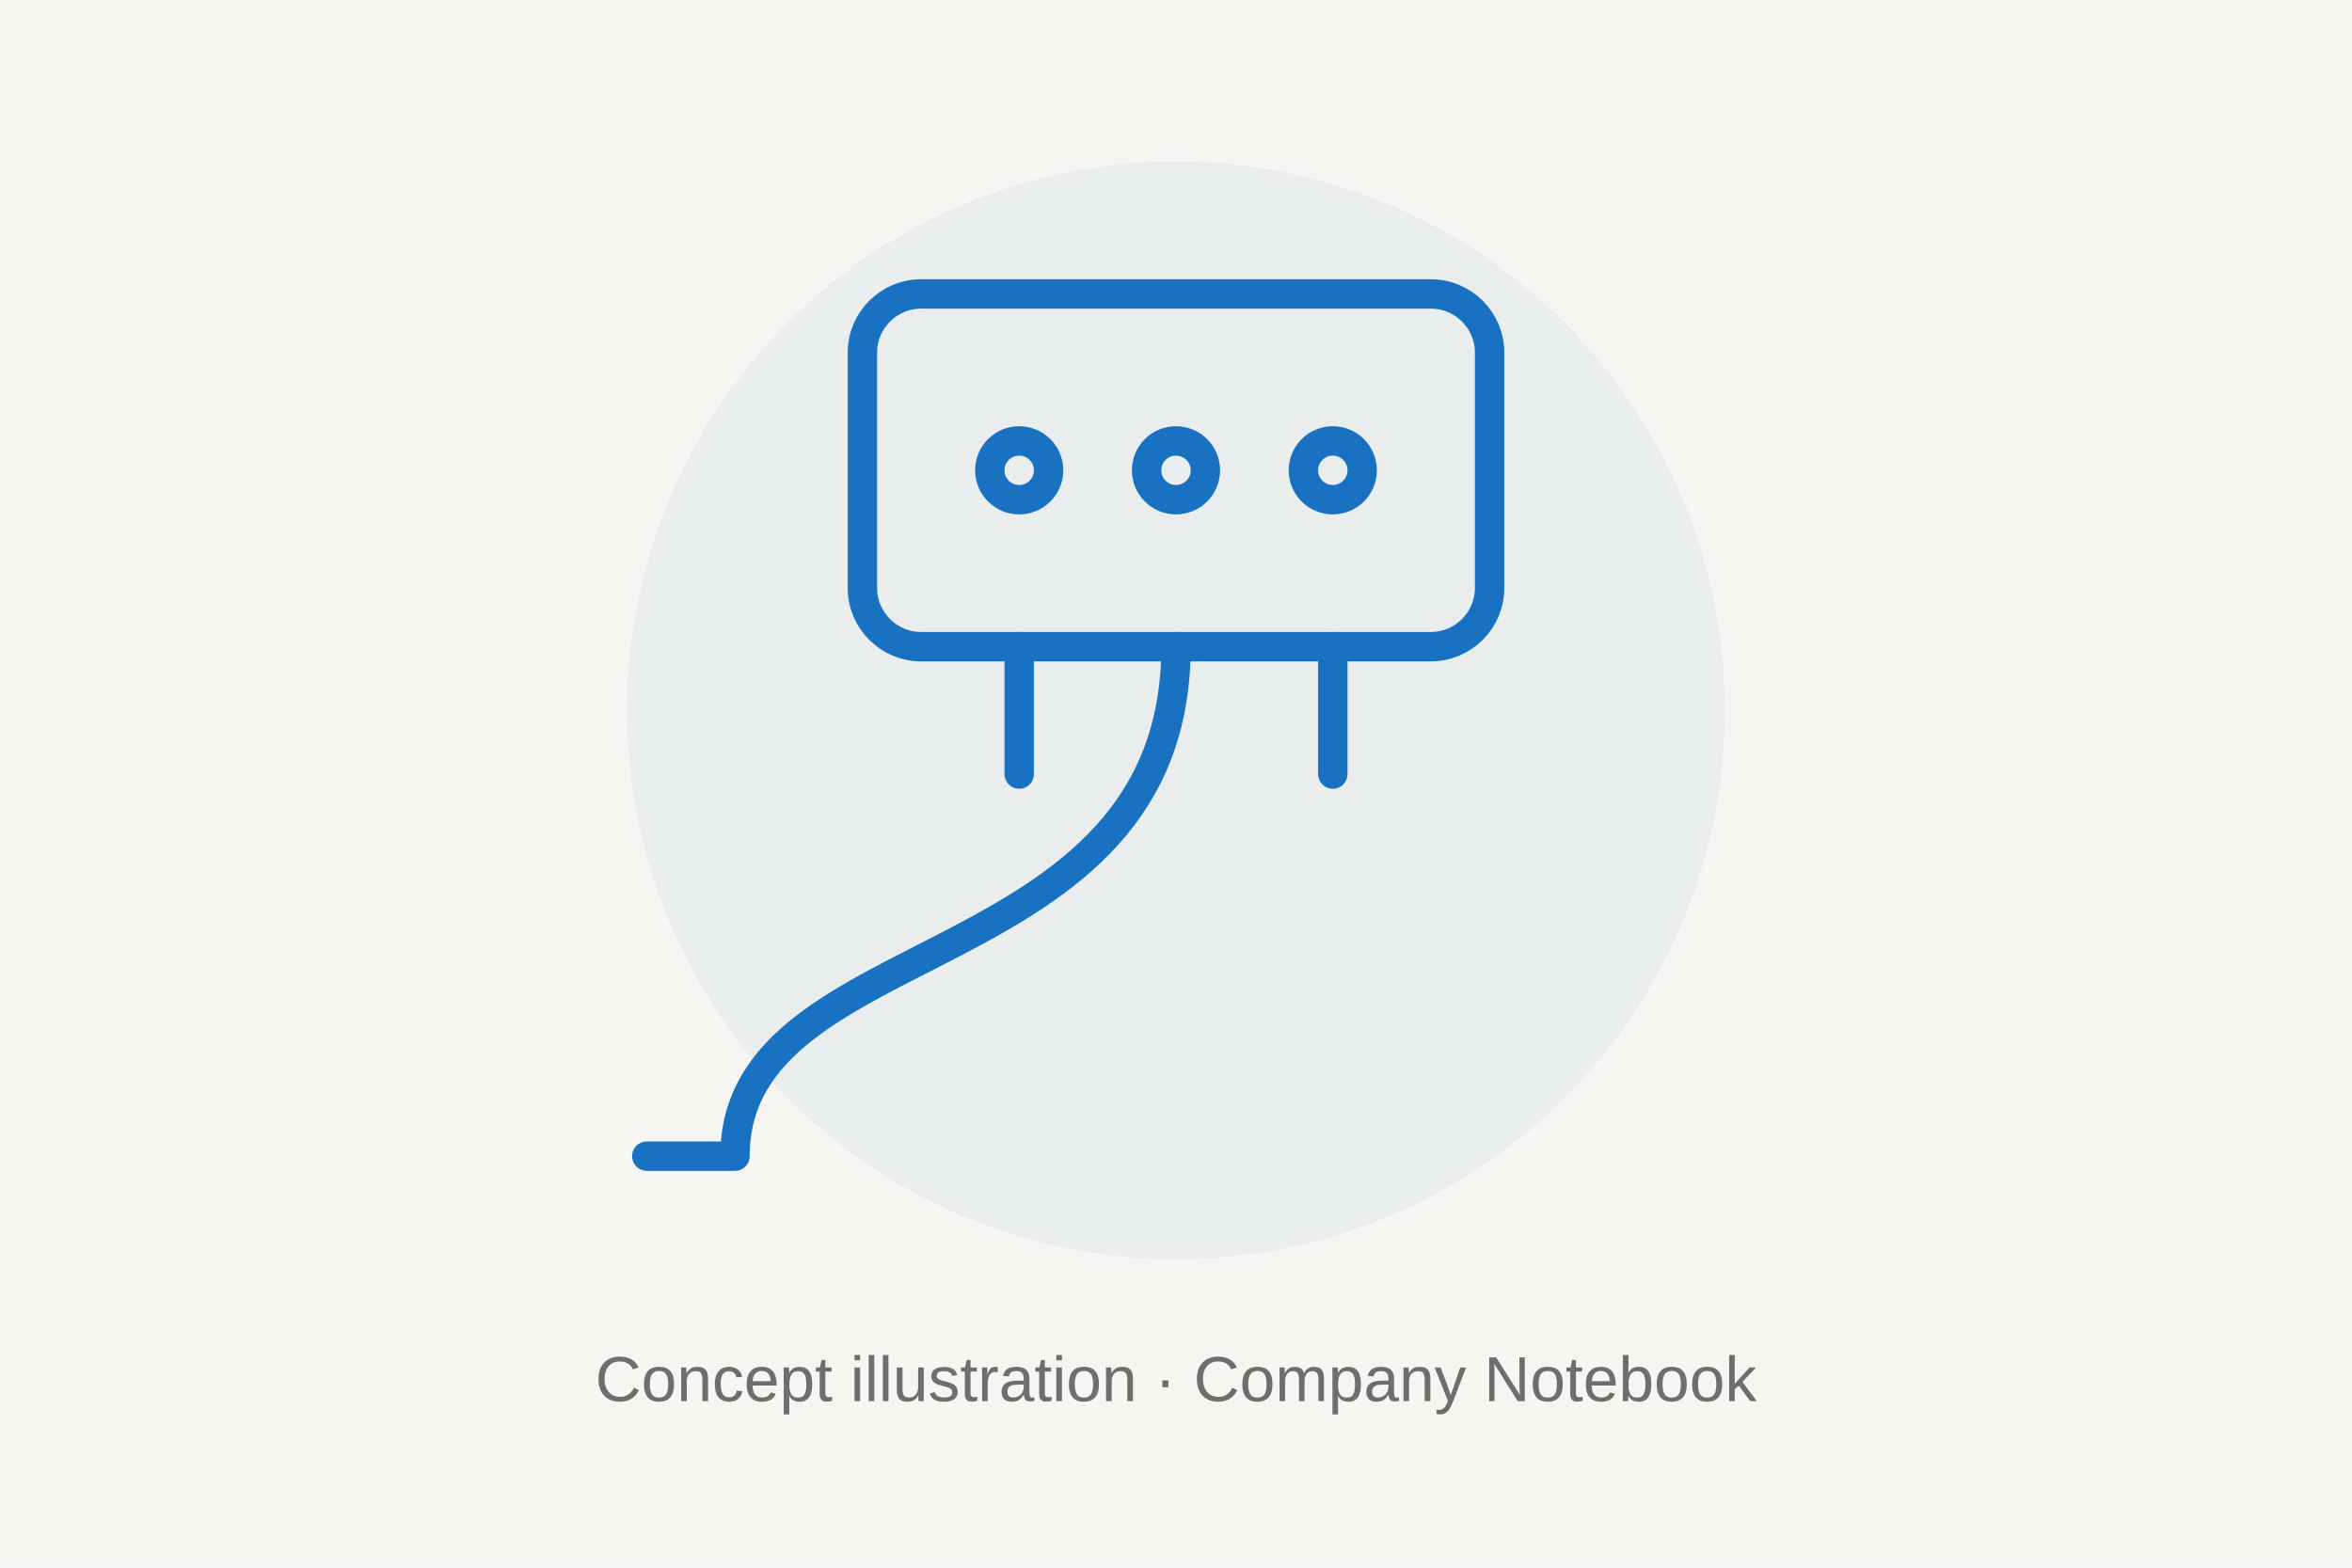
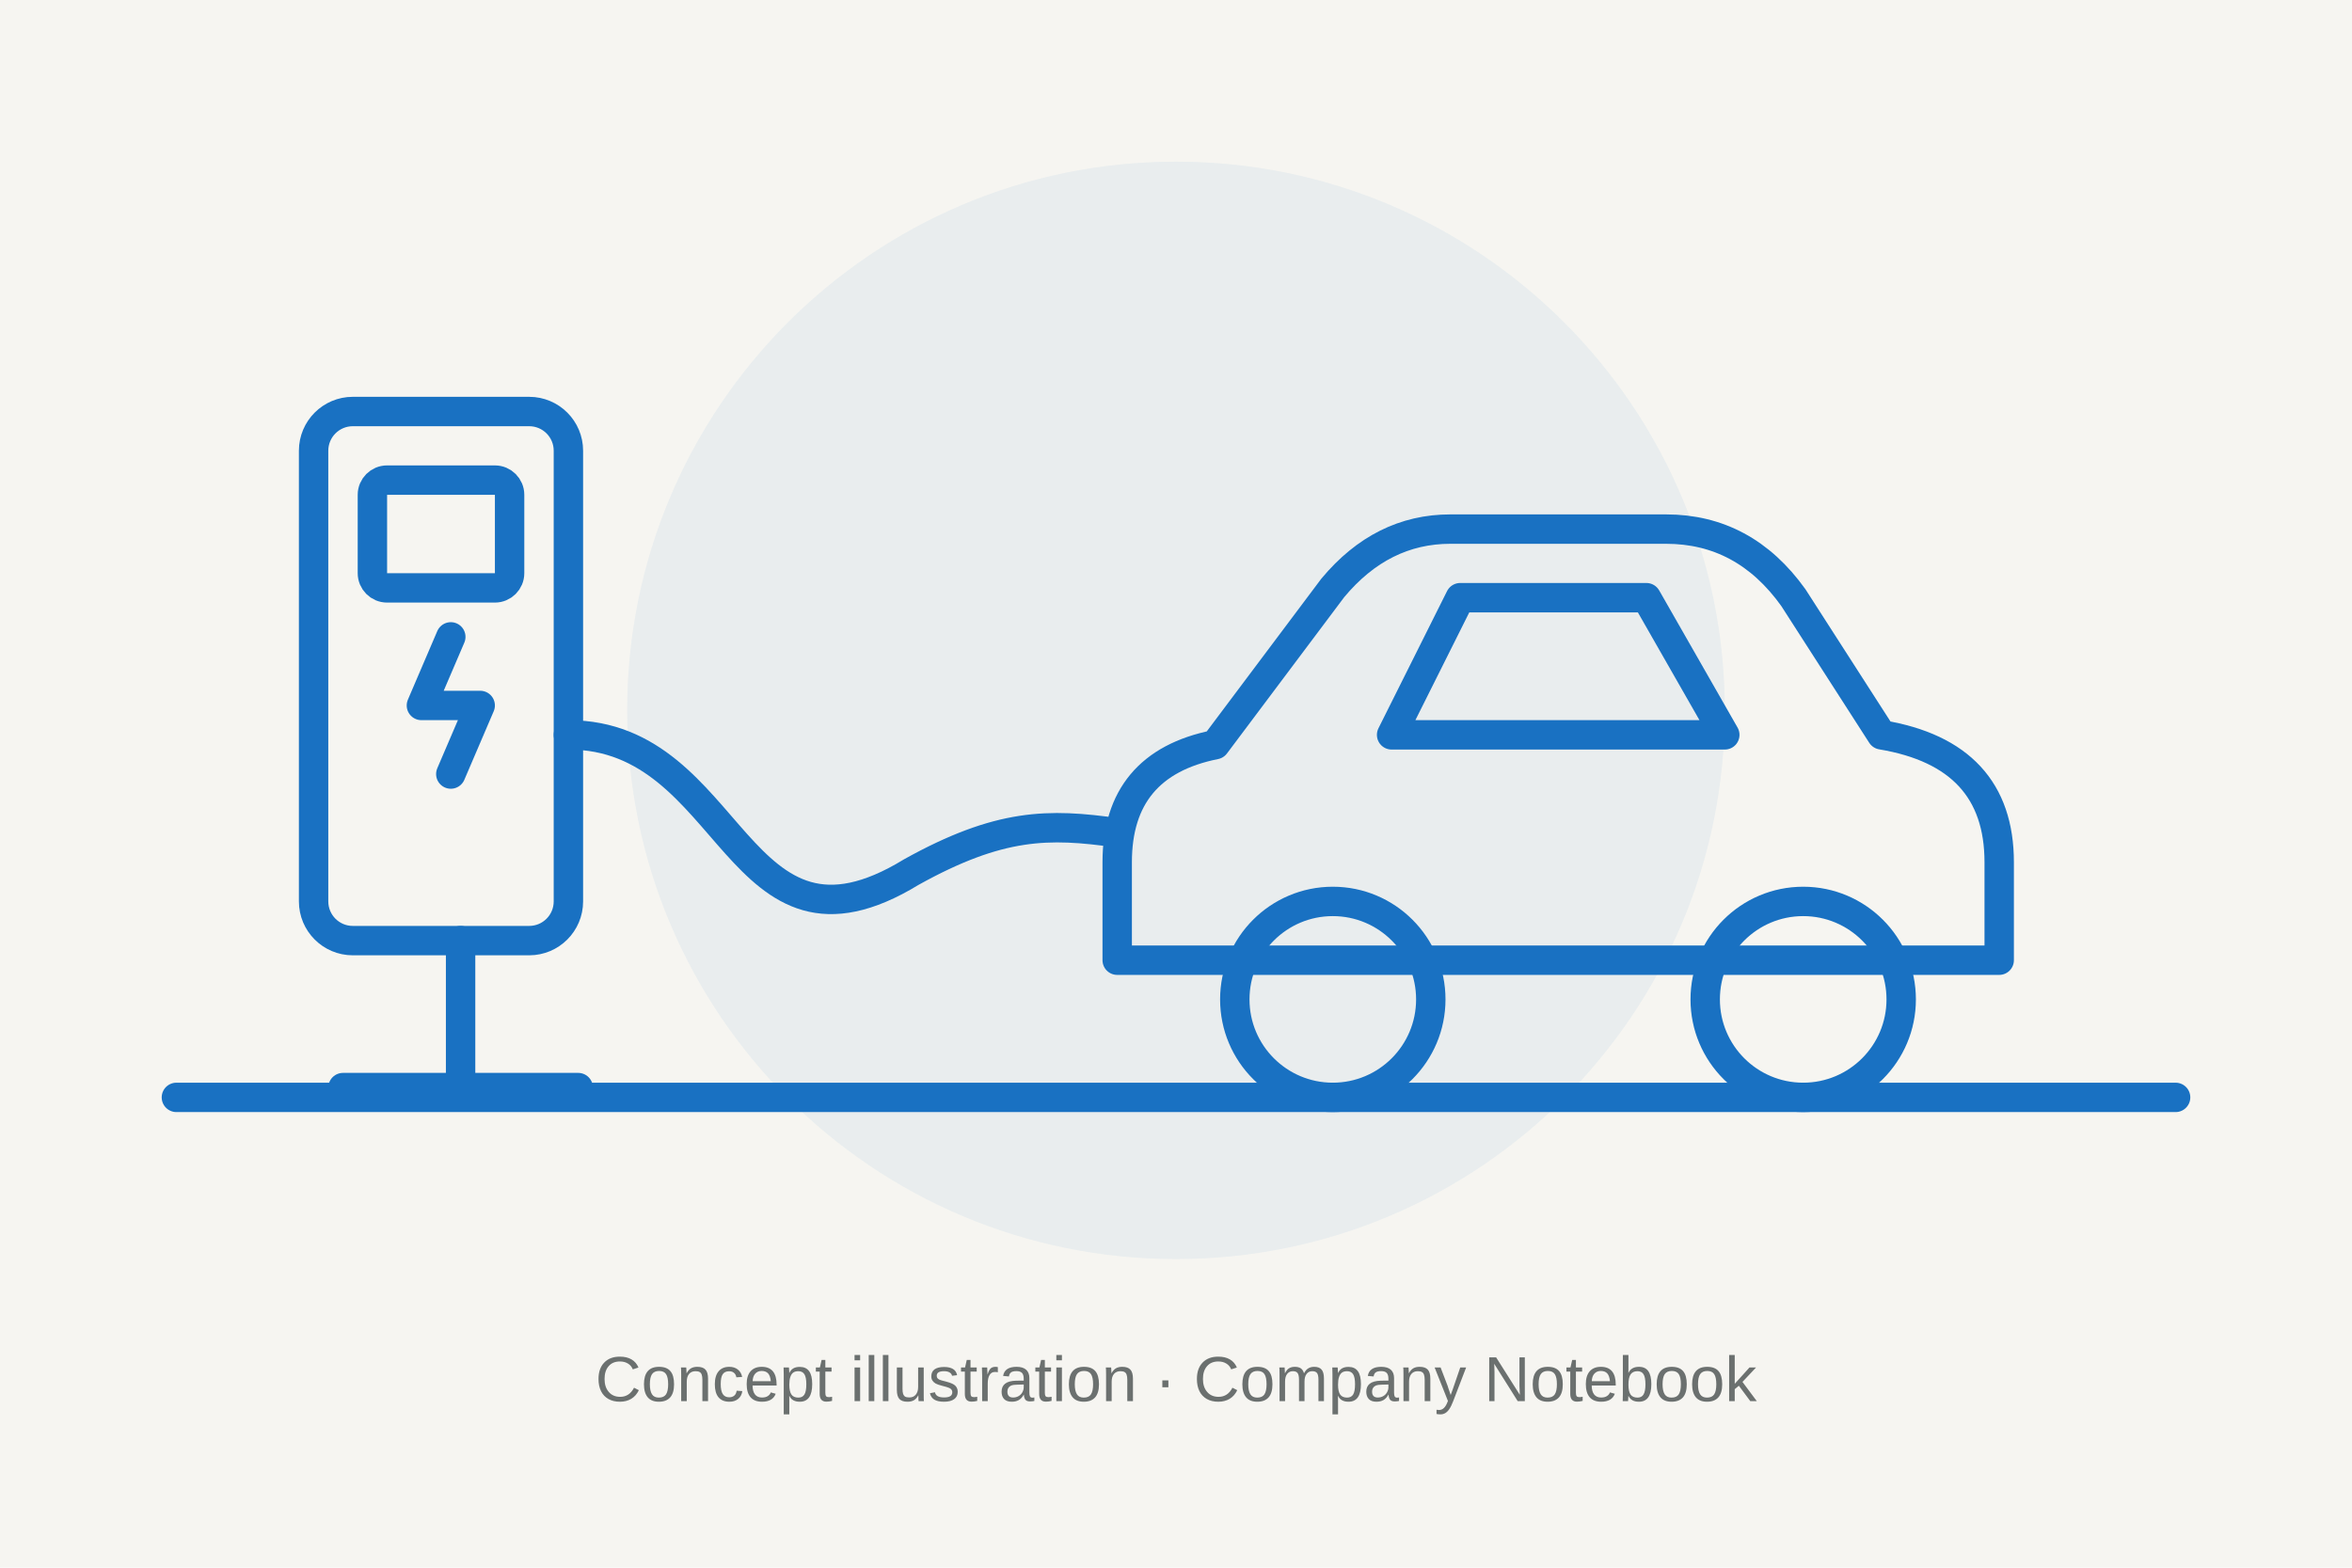
<svg xmlns="http://www.w3.org/2000/svg" viewBox="0 0 480 320">
  <rect width="480" height="320" fill="#f6f5f1" />
  <circle cx="240" cy="145" r="112" fill="#1971c2" opacity=".065" />
  <g fill="none" stroke="#1971c2" color="#1971c2" stroke-width="6" stroke-linecap="round" stroke-linejoin="round">
-     <rect x="176" y="60" width="128" height="72" rx="12" />
-     <path d="M208 132 V158 M272 132 V158" />
-     <circle cx="208" cy="96" r="6" />
-     <circle cx="240" cy="96" r="6" />
-     <circle cx="272" cy="96" r="6" />
-     <path d="M240 132 C240 200 150 190 150 236 M150 236 H132" />
+     <rect x="64" y="84" width="52" height="108" rx="8" />
+     <rect x="76" y="98" width="28" height="22" rx="3" />
+     <path d="M94 192 V222 M70 222 H118" />
+     <path d="M92 130 L86 144 H98 L92 158" />
+     <path d="M116 150 C150 150 150 200 186 178 C204 168 214 168 228 170" />
+     <path d="M228 196 V176 Q228 156 248 152 L272 120 Q282 108 296 108 H340 Q356 108 366 122 L384 150 Q408 154 408 176 V196 Z" />
+     <path d="M284 150 L298 122 H336 L352 150 Z" />
+     <circle cx="272" cy="204" r="20" />
+     <circle cx="368" cy="204" r="20" />
+     <path d="M36 224 H444" />
  </g>
  <text x="240" y="286" text-anchor="middle" font-family="Arial,sans-serif" font-size="13" fill="#6b706f">Concept illustration · Company Notebook</text>
</svg>
